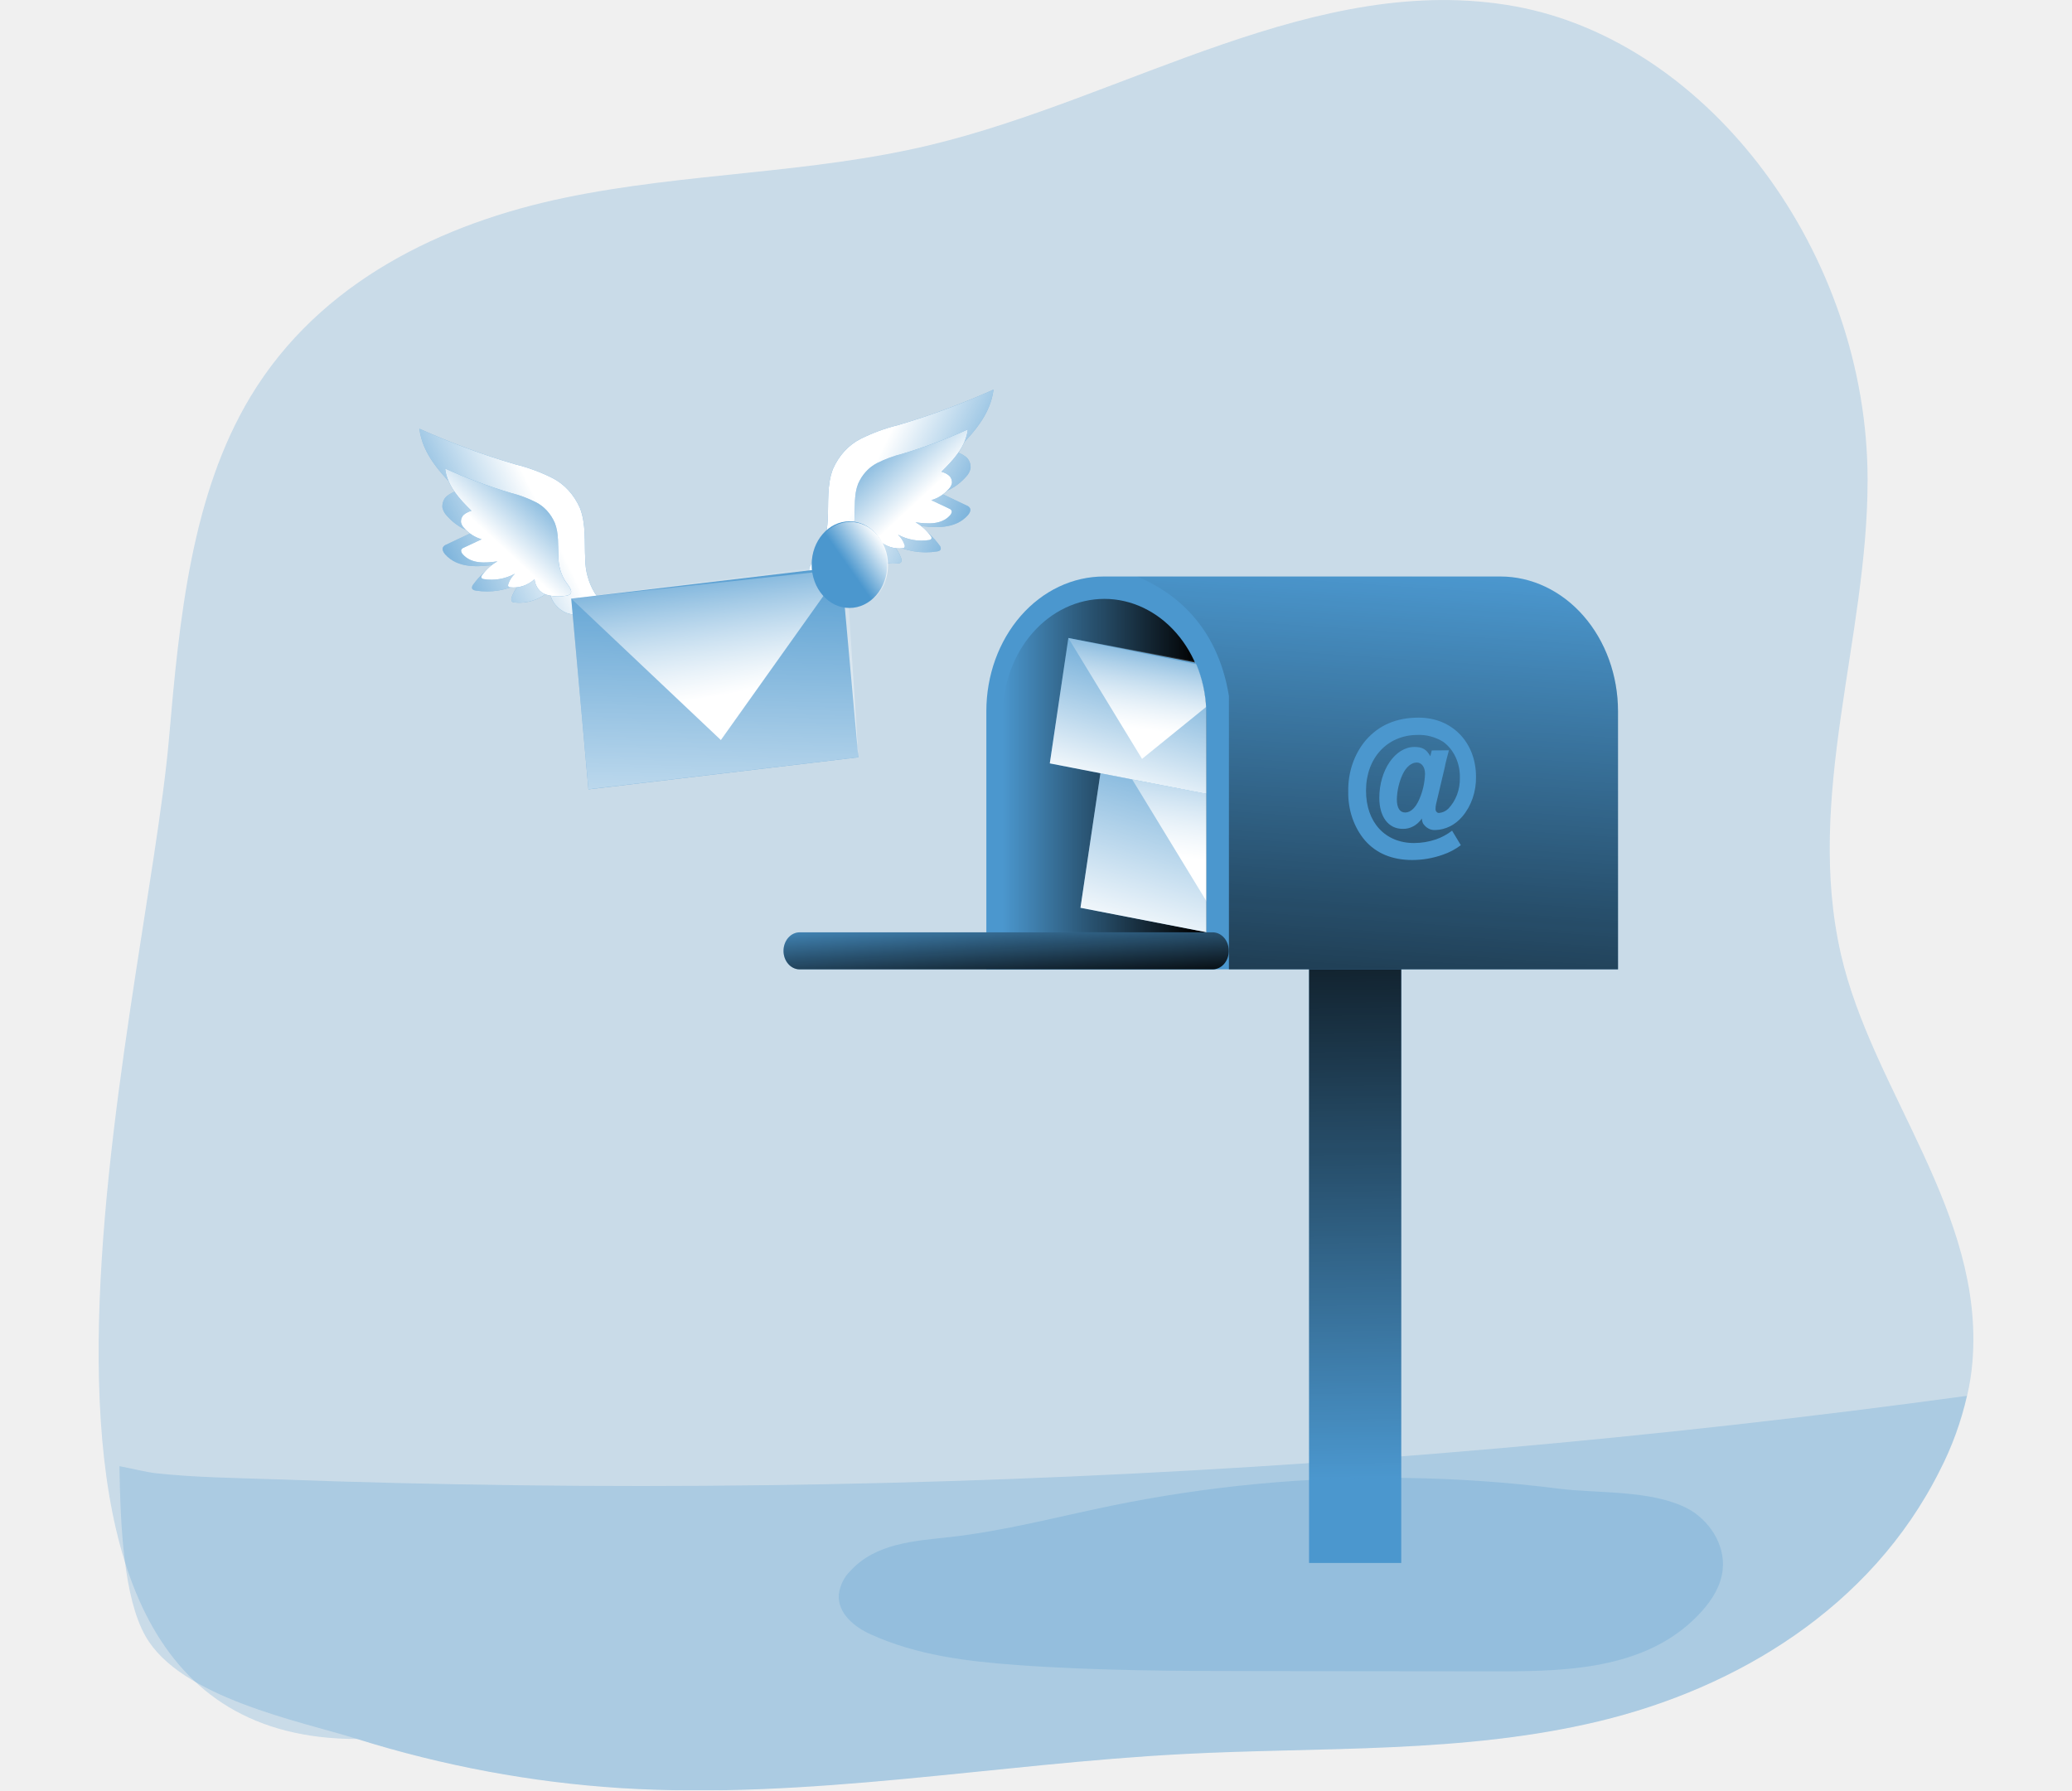
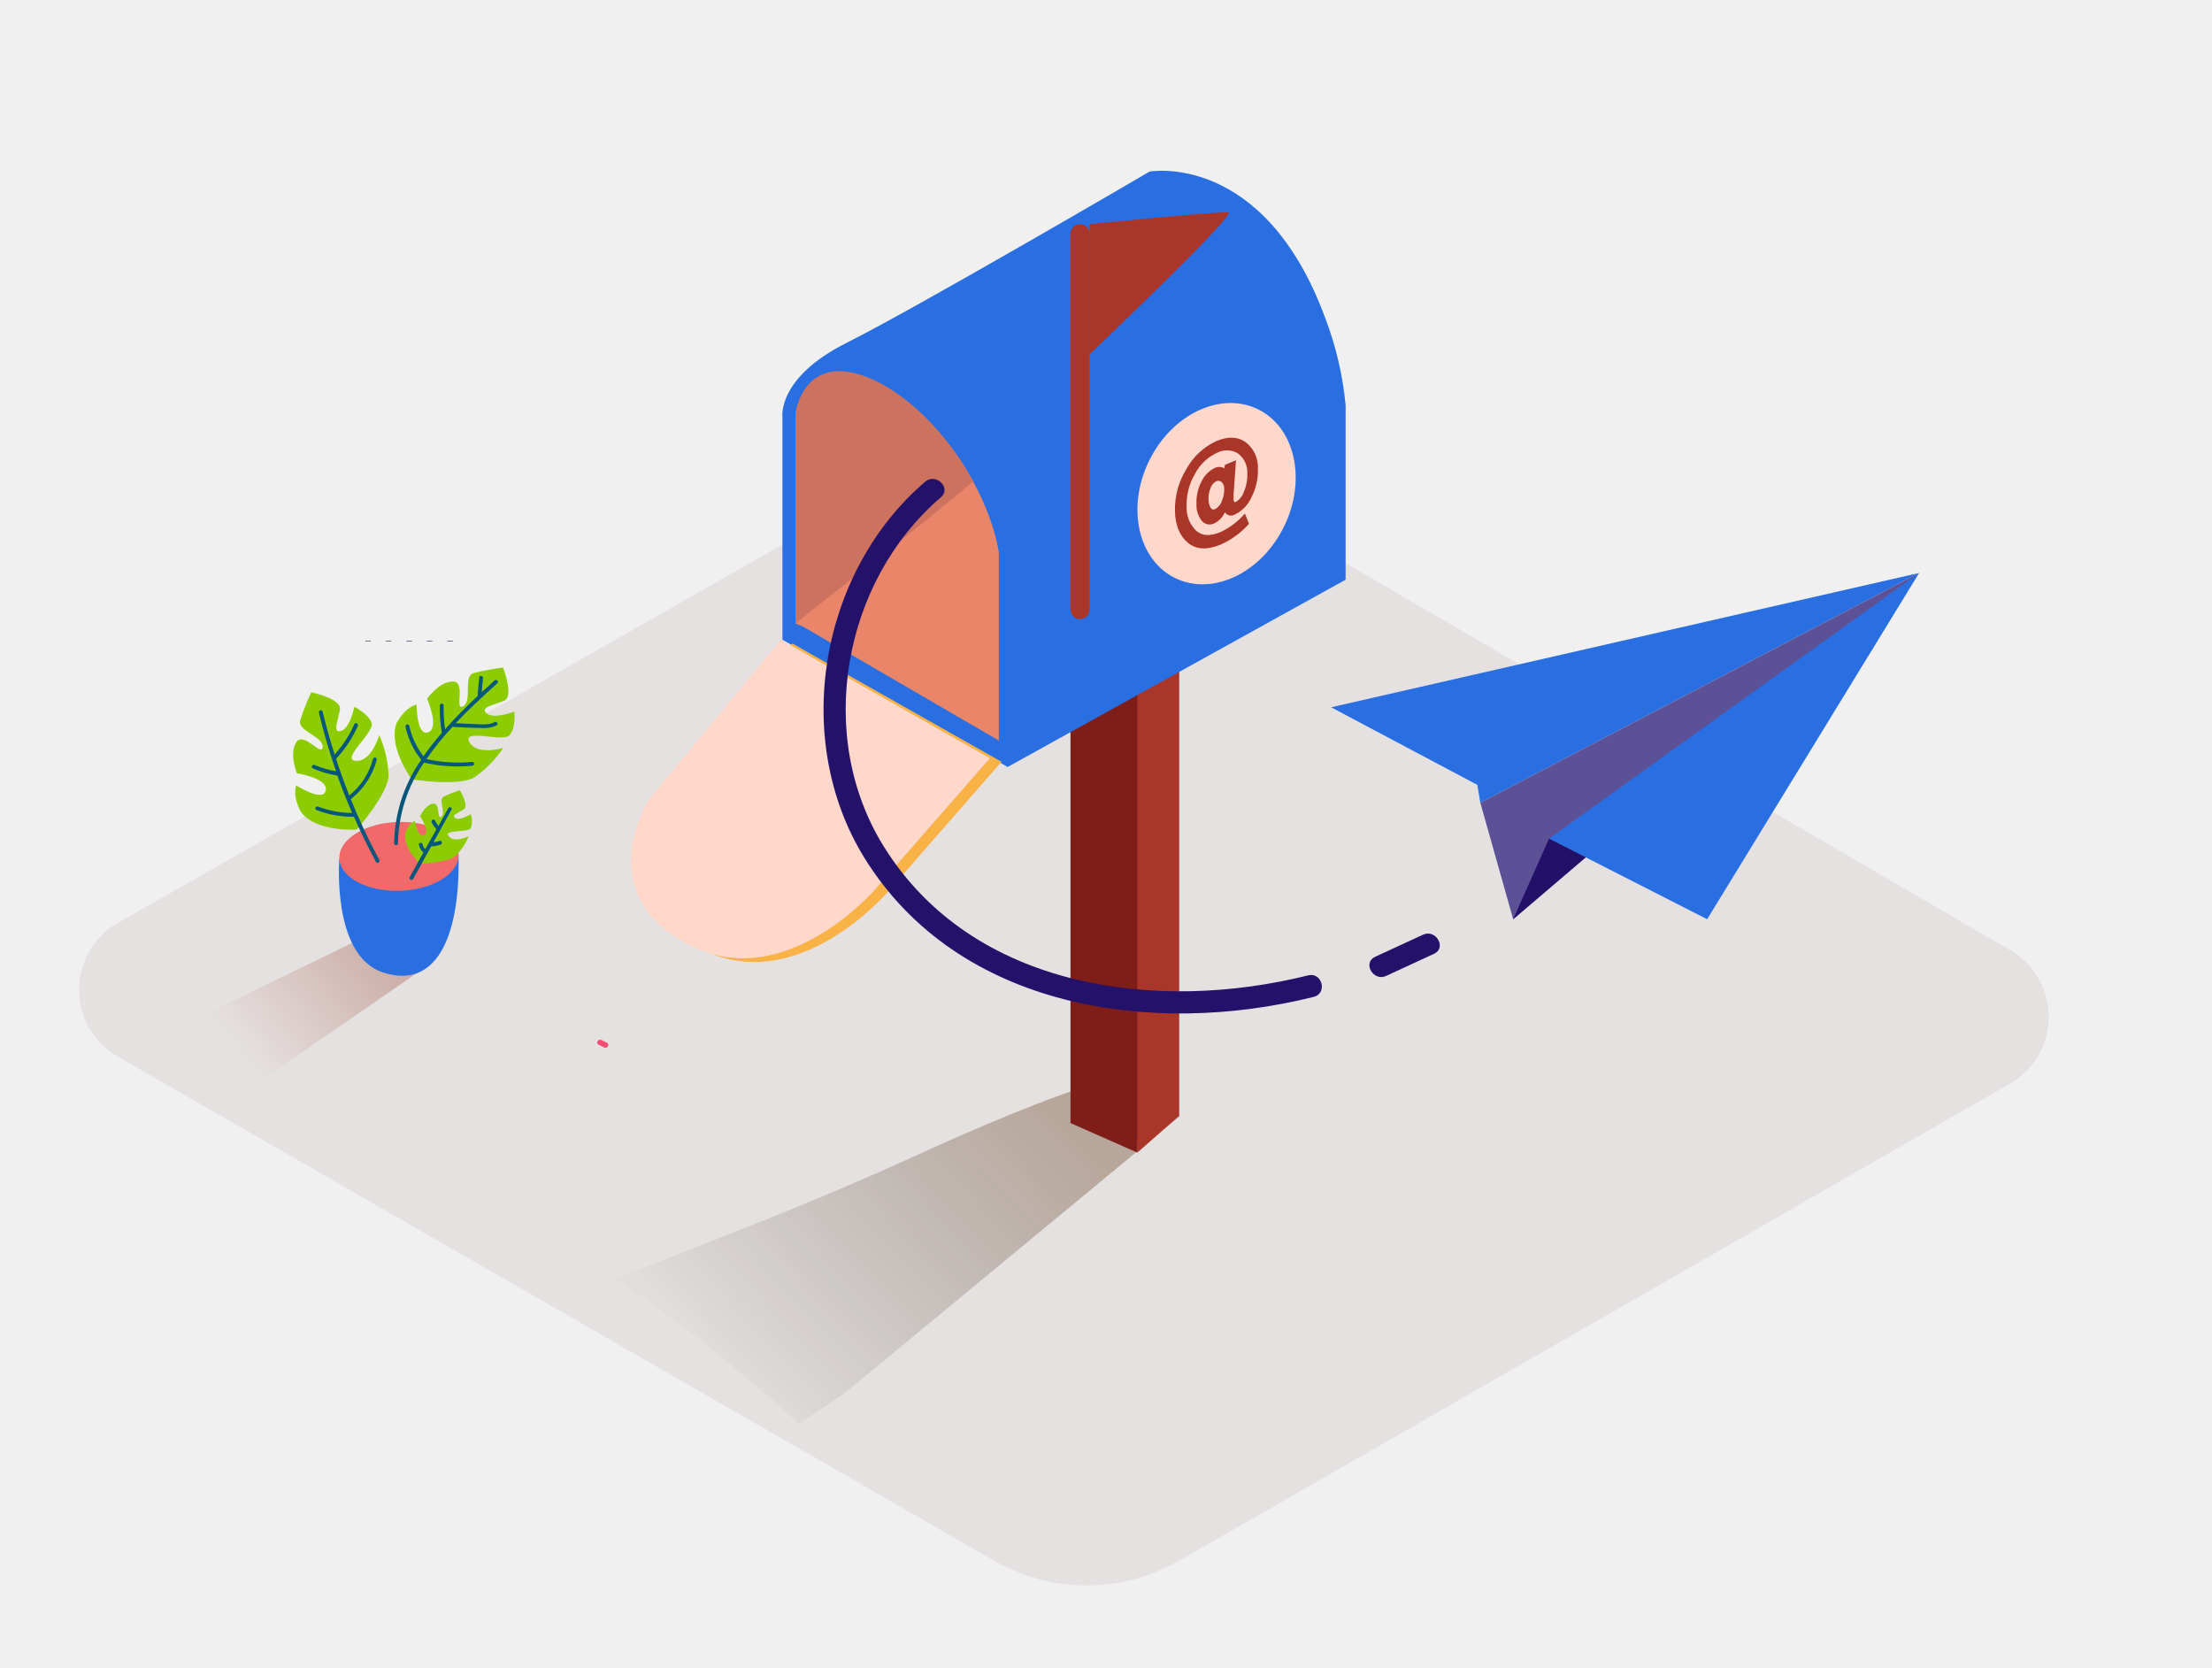
- <svg xmlns="http://www.w3.org/2000/svg" width="537" height="464" viewBox="0 0 537 464" fill="none">
-   <g clip-path="url(#clip0_6_201)">
-     <path opacity="0.24" d="M511.204 352.876C510.962 355.882 510.494 358.858 509.803 361.772C508.25 368.534 505.891 375.018 502.791 381.04C484.873 416.889 449.774 437.613 414.47 446.091C379.166 454.569 342.694 452.707 306.671 454.602C258.005 457.128 209.47 466.494 160.804 463.422C137.735 461.942 114.866 457.679 92.576 450.705C-14.905 450.705 37.645 262.54 43.817 191.205C46.478 160.472 49.597 128.262 64.9 102.839C82.996 72.77 115.042 57.762 146.396 51.243C177.751 44.724 210.039 45.056 241.179 37.562C292.114 25.316 341.35 -7.707 392.742 1.659C443.163 10.897 484.051 65.887 484.023 124.441C484.023 165.514 467.767 206.352 477.095 247.254C485.209 282.783 514.323 314.233 511.204 352.876Z" fill="#4B97CE" />
-     <path opacity="0.24" d="M509.766 361.771C508.213 368.533 505.853 375.017 502.754 381.04C484.836 416.889 449.737 437.613 414.432 446.091C379.128 454.569 342.657 452.707 306.634 454.601C257.968 457.128 209.432 466.494 160.766 463.422C137.71 461.939 114.854 457.676 92.576 450.705C77.636 446.049 46.767 440 37.729 424.083C32.08 414.181 31.193 395.63 30.959 380.001C34.34 380.612 37.701 381.532 40.651 381.853C50.652 382.924 60.773 383.031 70.802 383.384C92.047 384.162 113.299 384.683 134.557 384.947C219.215 385.982 303.811 382.792 388.344 375.377C428.905 371.816 469.379 367.281 509.766 361.771Z" fill="#4B97CE" />
-     <path d="M363.161 236.153H339.267V405.082H363.161V236.153Z" fill="#4B97CE" />
-     <path d="M363.161 236.153H339.267V405.082H363.161V236.153Z" fill="url(#paint0_linear_6_201)" />
-     <path d="M419.335 184.3V251.236H255.633V184.3C255.633 179.716 256.422 175.176 257.953 170.94C259.485 166.705 261.73 162.857 264.559 159.617C267.389 156.377 270.748 153.808 274.444 152.058C278.14 150.307 282.101 149.409 286.101 149.414H388.867C396.942 149.411 404.687 153.085 410.4 159.627C416.114 166.168 419.327 175.043 419.335 184.3Z" fill="#4B97CE" />
-     <path d="M286.222 155.216C293.213 155.216 299.918 158.4 304.861 164.067C309.804 169.734 312.581 177.42 312.581 185.435V250.84H259.863V185.435C259.863 177.42 262.64 169.734 267.583 164.067C272.527 158.4 279.231 155.216 286.222 155.216Z" fill="url(#paint1_linear_6_201)" />
-     <path d="M419.344 184.29V251.225H318.501V180.372C315.485 161.864 304.122 153.354 294.766 149.436H388.886C396.956 149.43 404.697 153.098 410.409 159.634C416.12 166.17 419.334 175.038 419.344 184.29Z" fill="url(#paint2_linear_6_201)" />
-     <path d="M314.281 241.634H207.257C204.941 241.634 203.064 243.784 203.064 246.435C203.064 249.087 204.941 251.236 207.257 251.236H314.281C316.596 251.236 318.473 249.087 318.473 246.435C318.473 243.784 316.596 241.634 314.281 241.634Z" fill="#4B97CE" />
-     <path d="M314.281 241.634H207.257C204.941 241.634 203.064 243.784 203.064 246.435C203.064 249.087 204.941 251.236 207.257 251.236H314.281C316.596 251.236 318.473 249.087 318.473 246.435C318.473 243.784 316.596 241.634 314.281 241.634Z" fill="url(#paint3_linear_6_201)" />
-     <path opacity="0.24" d="M287.922 390.267C274.018 393.125 260.218 396.807 246.165 398.37C237.033 399.387 226.958 399.912 220.348 407.191C218.766 408.725 217.719 410.86 217.397 413.207C217.024 418.249 221.608 421.77 225.717 423.612C237.687 429.039 250.703 430.591 263.561 431.533C284.495 433.053 305.485 433.085 326.466 433.107L388.96 433.171C407.401 433.171 427.878 432.314 441.1 417.553C443.714 414.63 446.02 411.034 446.469 406.848C447.197 400.126 442.734 393.789 437.365 390.973C428.028 386.092 414.087 387.109 403.928 385.814C390.719 384.144 377.457 383.22 364.142 383.041C338.593 382.694 313.073 385.113 287.922 390.267Z" fill="#4B97CE" />
-     <path d="M375.515 194.459C375.291 195.315 374.581 197.917 374.441 198.859L372.2 208.343C372.1 208.758 372.05 209.186 372.051 209.617C372.039 209.761 372.055 209.906 372.098 210.041C372.141 210.177 372.209 210.301 372.299 210.403C372.388 210.505 372.495 210.583 372.614 210.633C372.732 210.682 372.859 210.7 372.984 210.687C373.847 210.621 374.67 210.247 375.337 209.617C376.321 208.603 377.101 207.356 377.622 205.962C378.142 204.568 378.392 203.061 378.353 201.545C378.393 199.708 378.019 197.891 377.269 196.267C376.518 194.644 375.416 193.269 374.067 192.275C372.023 191.012 369.722 190.391 367.401 190.477C359.539 190.477 354.03 196.461 354.03 204.917C354.03 213.117 358.978 218.491 366.467 218.491C368.395 218.491 370.313 218.174 372.163 217.549C373.642 217.032 375.048 216.271 376.336 215.29L378.605 219.047C377.164 220.13 375.59 220.964 373.937 221.52C371.378 222.427 368.715 222.888 366.037 222.89C360.79 222.89 356.7 221.178 353.749 217.806C352.334 216.134 351.223 214.156 350.481 211.988C349.739 209.819 349.38 207.503 349.426 205.174C349.372 202.718 349.746 200.273 350.526 197.984C351.307 195.696 352.479 193.609 353.974 191.847C357.4 187.919 361.901 185.992 367.681 185.992C376.355 185.992 382.536 192.414 382.536 201.321C382.569 203.22 382.273 205.108 381.666 206.876C381.059 208.643 380.152 210.255 378.997 211.618C377.167 213.789 374.665 215.047 372.032 215.119C371.419 215.169 370.805 215.043 370.245 214.751C369.686 214.46 369.199 214.012 368.829 213.449C368.63 213.046 368.518 212.595 368.502 212.132C367.913 212.999 367.153 213.694 366.285 214.161C365.417 214.627 364.465 214.853 363.507 214.819C359.819 214.819 357.475 211.661 357.475 206.791C357.475 199.576 361.611 193.592 366.56 193.592C368.642 193.592 369.688 194.191 370.697 195.99L371.07 194.491L375.515 194.459ZM367.839 207.144C368.74 205.101 369.246 202.859 369.324 200.571C369.324 198.816 368.465 197.628 367.167 197.628C365.869 197.628 364.45 198.698 363.516 200.7C362.599 202.683 362.088 204.879 362.022 207.123C362.022 209.381 362.769 210.58 364.189 210.58C365.608 210.58 366.906 209.317 367.839 207.144Z" fill="#4B97CE" />
-     <path d="M151.672 144.865C151.448 140.412 151.905 135.744 150.309 131.677C148.785 128.206 146.257 125.451 143.156 123.884C140.074 122.342 136.865 121.159 133.576 120.351C125.125 117.858 116.815 114.773 108.692 111.113C109.514 117.772 114.295 122.76 118.693 127.17C117.695 127.421 116.746 127.878 115.891 128.519C115.471 128.849 115.136 129.302 114.919 129.831C114.702 130.36 114.613 130.945 114.659 131.527C114.849 132.357 115.252 133.103 115.817 133.668C117.654 135.77 119.961 137.251 122.484 137.95L115.639 141.161C115.309 141.271 115.02 141.505 114.818 141.825C114.519 142.435 114.92 143.173 115.359 143.666C118.646 147.348 123.903 146.963 128.431 146.331C126.201 147.549 124.228 149.31 122.652 151.491C122.54 151.61 122.453 151.757 122.398 151.92C122.343 152.083 122.321 152.259 122.334 152.433C122.437 152.85 122.876 152.99 123.268 153.054C127.29 153.7 131.389 152.997 135.07 151.031C133.988 152.01 133.146 153.293 132.624 154.756C132.546 154.92 132.506 155.104 132.506 155.291C132.506 155.478 132.546 155.662 132.624 155.826C132.812 156.026 133.059 156.137 133.315 156.137C136.606 156.505 139.897 155.417 142.512 153.097C142.624 155.794 144.622 157.999 146.854 158.877C149.131 159.583 151.509 159.762 153.847 159.402C158.516 159.027 155.715 155.944 154.118 153.664C152.55 151.079 151.698 148.013 151.672 144.865Z" fill="#4B97CE" />
-     <path d="M151.672 144.865C151.448 140.412 151.905 135.744 150.309 131.677C148.785 128.206 146.257 125.451 143.156 123.884C140.074 122.342 136.865 121.159 133.576 120.351C125.125 117.858 116.815 114.773 108.692 111.113C109.514 117.772 114.295 122.76 118.693 127.17C117.695 127.421 116.746 127.878 115.891 128.519C115.471 128.849 115.136 129.302 114.919 129.831C114.702 130.36 114.613 130.945 114.659 131.527C114.849 132.357 115.252 133.103 115.817 133.668C117.654 135.77 119.961 137.251 122.484 137.95L115.639 141.161C115.309 141.271 115.02 141.505 114.818 141.825C114.519 142.435 114.92 143.173 115.359 143.666C118.646 147.348 123.903 146.963 128.431 146.331C126.201 147.549 124.228 149.31 122.652 151.491C122.54 151.61 122.453 151.757 122.398 151.92C122.343 152.083 122.321 152.259 122.334 152.433C122.437 152.85 122.876 152.99 123.268 153.054C127.29 153.7 131.389 152.997 135.07 151.031C133.988 152.01 133.146 153.293 132.624 154.756C132.546 154.92 132.506 155.104 132.506 155.291C132.506 155.478 132.546 155.662 132.624 155.826C132.812 156.026 133.059 156.137 133.315 156.137C136.606 156.505 139.897 155.417 142.512 153.097C142.624 155.794 144.622 157.999 146.854 158.877C149.131 159.583 151.509 159.762 153.847 159.402C158.516 159.027 155.715 155.944 154.118 153.664C152.55 151.079 151.698 148.013 151.672 144.865Z" fill="url(#paint4_linear_6_201)" />
-     <path d="M144.725 144.522C144.576 141.482 144.884 138.292 143.791 135.52C142.755 133.136 141.024 131.243 138.898 130.168C136.795 129.116 134.605 128.305 132.362 127.748C126.586 126.048 120.908 123.938 115.359 121.433C115.91 125.982 119.15 129.386 122.185 132.383C121.519 132.564 120.887 132.88 120.317 133.315C120.029 133.539 119.799 133.849 119.651 134.21C119.504 134.572 119.443 134.972 119.477 135.37C119.603 135.935 119.877 136.443 120.261 136.826C121.52 138.259 123.095 139.273 124.818 139.759L120.149 141.964C119.92 142.04 119.719 142.202 119.58 142.424C119.374 142.842 119.654 143.345 119.953 143.677C122.203 146.203 125.798 145.935 128.917 145.496C127.393 146.333 126.045 147.538 124.967 149.029C124.89 149.11 124.831 149.21 124.794 149.321C124.757 149.433 124.742 149.552 124.752 149.671C124.818 149.95 125.117 150.046 125.369 150.089C128.118 150.538 130.922 150.058 133.436 148.708C132.698 149.38 132.123 150.257 131.765 151.256C131.681 151.502 131.606 151.812 131.765 152.016C131.827 152.083 131.9 152.136 131.98 152.171C132.06 152.206 132.146 152.222 132.232 152.219C134.482 152.475 136.734 151.736 138.525 150.153C138.628 151.07 138.963 151.932 139.489 152.632C140.015 153.332 140.709 153.84 141.485 154.092C143.042 154.573 144.667 154.696 146.266 154.456C149.487 154.199 147.526 152.09 146.452 150.528C145.362 148.771 144.76 146.678 144.725 144.522Z" fill="#4B97CE" />
-     <path d="M144.725 144.522C144.576 141.482 144.884 138.292 143.791 135.52C142.755 133.136 141.024 131.243 138.898 130.168C136.795 129.116 134.605 128.305 132.362 127.748C126.586 126.048 120.908 123.938 115.359 121.433C115.91 125.982 119.15 129.386 122.185 132.383C121.519 132.564 120.887 132.88 120.317 133.315C120.029 133.539 119.799 133.849 119.651 134.21C119.504 134.572 119.443 134.972 119.477 135.37C119.603 135.935 119.877 136.443 120.261 136.826C121.52 138.259 123.095 139.273 124.818 139.759L120.149 141.964C119.92 142.04 119.719 142.202 119.58 142.424C119.374 142.842 119.654 143.345 119.953 143.677C122.203 146.203 125.798 145.935 128.917 145.496C127.393 146.333 126.045 147.538 124.967 149.029C124.89 149.11 124.831 149.21 124.794 149.321C124.757 149.433 124.742 149.552 124.752 149.671C124.818 149.95 125.117 150.046 125.369 150.089C128.118 150.538 130.922 150.058 133.436 148.708C132.698 149.38 132.123 150.257 131.765 151.256C131.681 151.502 131.606 151.812 131.765 152.016C131.827 152.083 131.9 152.136 131.98 152.171C132.06 152.206 132.146 152.222 132.232 152.219C134.482 152.475 136.734 151.736 138.525 150.153C138.628 151.07 138.963 151.932 139.489 152.632C140.015 153.332 140.709 153.84 141.485 154.092C143.042 154.573 144.667 154.696 146.266 154.456C149.487 154.199 147.526 152.09 146.452 150.528C145.362 148.771 144.76 146.678 144.725 144.522Z" fill="url(#paint5_linear_6_201)" />
-     <path d="M214.521 134.738C214.745 130.285 214.288 125.618 215.875 121.55C217.399 118.074 219.931 115.315 223.037 113.747C226.12 112.208 229.329 111.025 232.617 110.214C241.065 107.721 249.372 104.635 257.491 100.976C256.679 107.624 251.936 112.612 247.5 117.033C248.499 117.284 249.449 117.745 250.302 118.392C250.725 118.716 251.064 119.167 251.281 119.695C251.498 120.223 251.586 120.809 251.534 121.39C251.354 122.222 250.953 122.971 250.386 123.531C248.546 125.629 246.24 127.11 243.719 127.812L250.554 131.024C250.889 131.135 251.182 131.373 251.385 131.698C251.684 132.308 251.273 133.047 250.843 133.529C247.547 137.222 242.29 136.836 237.724 136.194C239.954 137.42 241.925 139.183 243.504 141.364C243.619 141.48 243.707 141.627 243.761 141.791C243.814 141.956 243.832 142.132 243.812 142.306C243.719 142.713 243.28 142.852 242.878 142.917C238.857 143.564 234.759 142.866 231.076 140.904C232.163 141.881 233.009 143.165 233.532 144.629C233.614 144.792 233.657 144.977 233.657 145.165C233.657 145.352 233.614 145.537 233.532 145.7C233.441 145.801 233.332 145.88 233.213 145.931C233.095 145.983 232.968 146.006 232.841 145.999C229.551 146.368 226.261 145.285 223.644 142.97C223.541 145.668 221.533 147.873 219.311 148.751C217.032 149.447 214.656 149.622 212.318 149.264C207.593 148.9 210.45 145.807 212.047 143.527C213.774 141.086 214.362 137.778 214.521 134.738Z" fill="#4B97CE" />
-     <path d="M214.521 134.738C214.745 130.285 214.288 125.618 215.875 121.55C217.399 118.074 219.931 115.315 223.037 113.747C226.12 112.208 229.329 111.025 232.617 110.214C241.065 107.721 249.372 104.635 257.491 100.976C256.679 107.624 251.936 112.612 247.5 117.033C248.499 117.284 249.449 117.745 250.302 118.392C250.725 118.716 251.064 119.167 251.281 119.695C251.498 120.223 251.586 120.809 251.534 121.39C251.354 122.222 250.953 122.971 250.386 123.531C248.546 125.629 246.24 127.11 243.719 127.812L250.554 131.024C250.889 131.135 251.182 131.373 251.385 131.698C251.684 132.308 251.273 133.047 250.843 133.529C247.547 137.222 242.29 136.836 237.724 136.194C239.954 137.42 241.925 139.183 243.504 141.364C243.619 141.48 243.707 141.627 243.761 141.791C243.814 141.956 243.832 142.132 243.812 142.306C243.719 142.713 243.28 142.852 242.878 142.917C238.857 143.564 234.759 142.866 231.076 140.904C232.163 141.881 233.009 143.165 233.532 144.629C233.614 144.792 233.657 144.977 233.657 145.165C233.657 145.352 233.614 145.537 233.532 145.7C233.441 145.801 233.332 145.88 233.213 145.931C233.095 145.983 232.968 146.006 232.841 145.999C229.551 146.368 226.261 145.285 223.644 142.97C223.541 145.668 221.533 147.873 219.311 148.751C217.032 149.447 214.656 149.622 212.318 149.264C207.593 148.9 210.45 145.807 212.047 143.527C213.774 141.086 214.362 137.778 214.521 134.738Z" fill="url(#paint6_linear_6_201)" />
-     <path d="M221.468 134.396C221.617 131.356 221.309 128.166 222.402 125.383C223.442 123.002 225.171 121.11 227.295 120.03C229.398 118.981 231.588 118.174 233.831 117.622C239.605 115.911 245.284 113.798 250.834 111.295C250.274 115.845 247.034 119.26 243.999 122.257C244.665 122.432 245.298 122.744 245.866 123.177C246.155 123.402 246.385 123.712 246.535 124.073C246.684 124.434 246.747 124.835 246.716 125.233C246.587 125.802 246.31 126.314 245.922 126.699C244.666 128.134 243.09 129.145 241.366 129.622L246.034 131.837C246.261 131.909 246.459 132.068 246.595 132.287C246.8 132.705 246.52 133.218 246.231 133.55C243.98 136.066 240.385 135.798 237.267 135.37C238.79 136.203 240.135 137.409 241.207 138.902C241.286 138.981 241.347 139.081 241.385 139.193C241.422 139.305 241.435 139.426 241.422 139.545C241.357 139.823 241.058 139.919 240.806 139.962C238.057 140.405 235.255 139.925 232.738 138.581C233.481 139.25 234.059 140.128 234.419 141.129C234.474 141.244 234.502 141.373 234.502 141.504C234.502 141.635 234.474 141.763 234.419 141.878C234.356 141.948 234.281 142.003 234.2 142.04C234.118 142.077 234.031 142.095 233.943 142.092C231.694 142.34 229.448 141.597 227.659 140.016C227.554 140.933 227.218 141.795 226.693 142.497C226.167 143.198 225.474 143.709 224.699 143.966C223.139 144.448 221.51 144.568 219.909 144.319C216.687 144.073 218.658 141.953 219.731 140.401C220.819 138.642 221.423 136.551 221.468 134.396Z" fill="#4B97CE" />
-     <path d="M221.468 134.396C221.617 131.356 221.309 128.166 222.402 125.383C223.442 123.002 225.171 121.11 227.295 120.03C229.398 118.981 231.588 118.174 233.831 117.622C239.605 115.911 245.284 113.798 250.834 111.295C250.274 115.845 247.034 119.26 243.999 122.257C244.665 122.432 245.298 122.744 245.866 123.177C246.155 123.402 246.385 123.712 246.535 124.073C246.684 124.434 246.747 124.835 246.716 125.233C246.587 125.802 246.31 126.314 245.922 126.699C244.666 128.134 243.09 129.145 241.366 129.622L246.034 131.837C246.261 131.909 246.459 132.068 246.595 132.287C246.8 132.705 246.52 133.218 246.231 133.55C243.98 136.066 240.385 135.798 237.267 135.37C238.79 136.203 240.135 137.409 241.207 138.902C241.286 138.981 241.347 139.081 241.385 139.193C241.422 139.305 241.435 139.426 241.422 139.545C241.357 139.823 241.058 139.919 240.806 139.962C238.057 140.405 235.255 139.925 232.738 138.581C233.481 139.25 234.059 140.128 234.419 141.129C234.474 141.244 234.502 141.373 234.502 141.504C234.502 141.635 234.474 141.763 234.419 141.878C234.356 141.948 234.281 142.003 234.2 142.04C234.118 142.077 234.031 142.095 233.943 142.092C231.694 142.34 229.448 141.597 227.659 140.016C227.554 140.933 227.218 141.795 226.693 142.497C226.167 143.198 225.474 143.709 224.699 143.966C223.139 144.448 221.51 144.568 219.909 144.319C216.687 144.073 218.658 141.953 219.731 140.401C220.819 138.642 221.423 136.551 221.468 134.396Z" fill="url(#paint7_linear_6_201)" />
-     <path d="M217.994 146.851L148.049 155.151L152.512 204.578L222.457 196.277L217.994 146.851Z" fill="#4B97CE" />
-     <path d="M222.458 196.268L152.512 204.564L148.049 155.141L219.274 146.053L222.458 196.268Z" fill="url(#paint8_linear_6_201)" />
-     <path d="M148.049 155.141L186.827 191.804L218.321 147.541L148.049 155.141Z" fill="url(#paint9_linear_6_201)" />
-     <path d="M220.152 157.571C225.561 157.571 229.946 152.544 229.946 146.342C229.946 140.14 225.561 135.113 220.152 135.113C214.742 135.113 210.357 140.14 210.357 146.342C210.357 152.544 214.742 157.571 220.152 157.571Z" fill="#4B97CE" />
-     <path d="M220.348 157.721C225.757 157.721 230.142 152.694 230.142 146.492C230.142 140.29 225.757 135.263 220.348 135.263C214.938 135.263 210.553 140.29 210.553 146.492C210.553 152.694 214.938 157.721 220.348 157.721Z" fill="url(#paint10_linear_6_201)" />
-     <mask id="mask0_6_201" style="mask-type:luminance" maskUnits="userSpaceOnUse" x="250" y="155" width="63" height="96">
-       <path d="M250.432 237.534L312.647 250.583V185.178C312.637 177.171 309.855 169.496 304.913 163.838C299.971 158.18 293.272 155.002 286.288 155.002C271.721 155.002 257.715 171.765 257.715 188.454L250.432 237.534Z" fill="white" />
-     </mask>
-     <g mask="url(#mask0_6_201)">
-       <path d="M349.559 203.014L286.627 190.785L280.051 235.26L342.983 247.489L349.559 203.014Z" fill="#4B97CE" />
-       <path d="M342.965 247.511L280.022 235.276L286.605 190.809L350.827 202.702L342.965 247.511Z" fill="url(#paint11_linear_6_201)" />
-       <path d="M286.605 190.809L312.74 233.681L349.678 203.74L286.605 190.809Z" fill="url(#paint12_linear_6_201)" />
-       <path d="M322.868 174.278L276.893 165.344L272.089 197.84L318.064 206.774L322.868 174.278Z" fill="#4B97CE" />
-       <path d="M318.053 206.791L272.076 197.852L276.885 165.364L323.795 174.056L318.053 206.791Z" fill="url(#paint13_linear_6_201)" />
-       <path d="M276.885 165.364L295.98 196.686L322.955 174.816L276.885 165.364Z" fill="url(#paint14_linear_6_201)" />
+ <svg xmlns="http://www.w3.org/2000/svg" viewBox="0 0 400 300" width="406" height="306" class="illustration styles_illustrationTablet__1DWOa">
+   <defs>
+     <linearGradient id="linear-gradient" x1="126.76" y1="249.2" x2="186.77" y2="192.75" gradientUnits="userSpaceOnUse">
+       <stop offset="0" stop-opacity="0" />
+       <stop offset="0.99" stop-color="#552800" />
+     </linearGradient>
+     <linearGradient id="linear-gradient-2" x1="82.14" y1="156.98" x2="42.99" y2="188.85" gradientUnits="userSpaceOnUse">
+       <stop offset="0" stop-color="#d4a397" />
+       <stop offset="1" stop-color="#fff" />
+     </linearGradient>
+   </defs>
+   <g style="isolation: isolate;">
+     <g id="Layer_2" data-name="Layer 2">
+       <path d="M21.33,166.12,177.55,77.21a25.05,25.05,0,0,1,25,.13l161,93.75a13.92,13.92,0,0,1-.07,24.11L213.23,281.47a33.57,33.57,0,0,1-33.46,0L21.28,190.29A13.92,13.92,0,0,1,21.33,166.12Z" fill="#e5e1e1" />
+       <path d="M144.53,256.7l8.35-5.65,60.5-50-14.32-6.15c-8.59,2.3-24,9-32,12.65-11.81,5.44-23.77,10.37-35.87,15.13q-10.05,4-20.13,7.88C123.1,238.14,133.9,247.3,144.53,256.7Z" opacity="0.32" fill="url(#linear-gradient)" />
+       <line x1="81.39" y1="115.26" x2="81.39" y2="115.12" fill="none" stroke="#61587d" />
+       <line x1="77.68" y1="115.26" x2="77.68" y2="115.12" fill="none" stroke="#61587d" />
+       <line x1="70.27" y1="115.12" x2="70.27" y2="115.26" fill="none" stroke="#61587d" />
+       <line x1="73.98" y1="115.26" x2="73.98" y2="115.12" fill="none" stroke="#61587d" />
+       <line x1="66.56" y1="115.12" x2="66.56" y2="115.26" fill="none" stroke="#61587d" />
+       <polyline points="205.67 207.67 193.58 202.33 193.58 110 209.46 104.33" fill="#7f1d18" />
+       <polyline points="213.24 92.33 213.24 201 205.67 207.67 205.67 103" fill="#aa3529" />
+       <path d="M141.49,114.93V74.72s-1.06-7.14,11.64-13.49,54.76-30.95,54.76-30.95,20.63-3.7,31.74,26.45a59.73,59.73,0,0,1,3.7,15.8v31.55l-61.11,33.86Z" fill="#296fe1" />
+       <path d="M143.85,112V74.19s1.32-10.58,12.17-6.88,22.22,18.25,24.6,31.74v34.12l-35.45-20.63" fill="#e98669" />
+       <rect x="193.58" y="39.8" width="3.44" height="71.42" rx="1.72" ry="1.72" fill="#aa3529" />
+       <path d="M197,39.8s23.54-2.38,25.13-2.12S197,63.35,197,63.35" fill="#aa3529" />
+       <path d="M143.28,115.61l-23.81,28.83s-10.85,16.67,6.88,26.19,34.39-10.32,34.39-10.32L181.11,137Z" fill="#f9b246" />
+       <path d="M141.2,114.93l-23.81,28.83s-10.85,16.67,6.88,26.19,34.39-10.32,34.39-10.32L179,136.36Z" fill="#ffd7cb" />
+       <path d="M176,86.31c-4.86-8.93-12.57-16.6-20-19.15C145.17,63.46,143.85,74,143.85,74v38C155.85,102.38,161.62,98.28,176,86.31Z" fill="#cd725f" />
+       <ellipse cx="219.98" cy="88.51" rx="17" ry="13.57" transform="translate(43.29 246.64) rotate(-63.74)" fill="#ffd7cb" />
+       <path d="M225.25,79.21a5.73,5.73,0,0,1,2.22,4.88,10.46,10.46,0,0,1-1.16,5.07,6.2,6.2,0,0,1-3,3.13,1.36,1.36,0,0,1-1.82-.39,4,4,0,0,1-1.92,2,1.85,1.85,0,0,1-2.21-.42,4.51,4.51,0,0,1-1-3.13,8,8,0,0,1,.93-4.06,5.08,5.08,0,0,1,2.42-2.43,1.78,1.78,0,0,1,1.68.08l.12-.63,2-.82-.44,6.08c0,.41,0,.77,0,1.07s.15.49.43.37a3.33,3.33,0,0,0,1.42-1.79,7.26,7.26,0,0,0,.63-3.26,4.26,4.26,0,0,0-1.64-3.68,3.81,3.81,0,0,0-3.8-.16,8.46,8.46,0,0,0-4,3.79,11,11,0,0,0-1.54,5.9,5.87,5.87,0,0,0,1.67,4.36c1.07,1,2.54,1.1,4.42.32a13.29,13.29,0,0,0,4.46-3.37l.74,1.85a15.08,15.08,0,0,1-5.14,3.77c-2.46,1-4.43.9-5.92-.35s-2.27-3.16-2.33-5.73A13.88,13.88,0,0,1,214.58,84,11.73,11.73,0,0,1,220,79Q223.12,77.7,225.25,79.21ZM220.9,89.93a4.91,4.91,0,0,0,.48-2.22,1.63,1.63,0,0,0-.46-1.28.89.89,0,0,0-1-.14,2.11,2.11,0,0,0-1,1.17,4.73,4.73,0,0,0-.38,2.08,3,3,0,0,0,.35,1.48.6.6,0,0,0,.81.31,2.56,2.56,0,0,0,1.23-1.4" fill="#aa3529" />
+       <polygon points="267.15 141.18 240.71 127.15 347.04 102.86 267.69 144.42 267.15 141.18" fill="#296fe1" />
+       <polygon points="267.69 144.42 273.63 165.47 347.04 102.86 267.69 144.42" fill="#5c5196" />
+       <polygon points="280.11 150.9 308.71 165.47 347.04 102.86 280.11 150.9" fill="#296fe1" />
+       <polygon points="280.11 150.9 273.63 165.47 286.75 154.28 280.11 150.9" fill="#231069" />
+       <path d="M236.56,175.62c-27.26,6.81-60.68,2.55-76.75-23.31-12.47-20.05-7.4-47.95,10.32-63.12,2-1.68-.88-4.49-2.83-2.83-19.06,16.32-24.27,46.47-11,68,17,27.45,52.24,32.4,81.27,25.15C240.12,178.85,239.06,175,236.56,175.62Z" fill="#24116a" />
+       <path d="M257.32,168.27l-8.66,4c-2.33,1.08-.3,4.53,2,3.45l8.66-4C261.67,170.64,259.64,167.19,257.32,168.27Z" fill="#24116a" />
+       <path d="M109.75,187.8l-1-.5c-.57-.29-1.08.58-.5.86l1,.5C109.82,188.95,110.33,188.08,109.75,187.8Z" fill="#fa4e76" />
+       <path d="M65.75,168.76,30.5,185.88a108,108,0,0,0,16.37,9l31.47-21.71" fill="url(#linear-gradient-2)" style="mix-blend-mode: multiply;" />
+       <path d="M61.37,154.46S59.89,172,69.25,175.09s14-5.87,13.67-21.31" fill="#296fe1" />
+       <ellipse cx="72.14" cy="154.11" rx="10.78" ry="6.23" transform="translate(-4.86 2.37) rotate(-1.82)" fill="#f2696a" />
+       <path d="M74.46,140.18s-4.42-6-2.71-10.25c0,0,1.44-2.76,3.58-3.26,0,0,0,5.79,2.1,5s-.19-6.06-.19-6.06,2.17-3.14,4.65-3.12.17,5.41,1.87,4.48-.06-5.41,1.86-6a40.74,40.74,0,0,1,5.36-1s2,5.22.19,6-4.49,1.16-3.16,2.28,5-.33,5-.33.32,3-.88,4.29-8.62-1.28-7.25,1.23S91,134.49,91,134.49a19.87,19.87,0,0,1-5.22,5.33C82.92,141.52,74.46,140.18,74.46,140.18Z" fill="#8ccc00" />
+       <path d="M75.94,155.42s-3.15-2.92-2.63-5.53A4,4,0,0,1,75,147.66s.6,3.29,1.72,2.61-.76-3.42-.76-3.42.89-2,2.31-2.27.68,3.05,1.54,2.34-.61-3.06.41-3.61a23.53,23.53,0,0,1,2.93-1.16s1.69,2.75.75,3.41-2.43,1.14-1.55,1.63,2.78-.72,2.78-.72a3.87,3.87,0,0,1,0,2.53c-.54.88-5,.19-4,1.47s3.63,0,3.63,0a11.48,11.48,0,0,1-2.4,3.58C80.88,155.29,75.94,155.42,75.94,155.42Z" fill="#8ccc00" />
+       <path d="M64.5,149.26s-7.41.52-10.1-3.22c0,0-1.56-2.69-.83-4.77,0,0,4.87,3.14,5.34.91s-5.21-3.09-5.21-3.09-1.48-3.51-.13-5.6,4.66,2.76,4.78.83-4.6-2.85-4.07-4.8a40.74,40.74,0,0,1,2-5.08s5.48,1.12,5.19,3.08-1.44,4.41.22,3.89,2.38-4.35,2.38-4.35,2.67,1.32,3.14,3-5.72,6.58-2.86,6.77,4.23-4.64,4.23-4.64a19.87,19.87,0,0,1,1.69,7.27C70.18,142.86,64.5,149.26,64.5,149.26Z" fill="#8ccc00" />
+       <path d="M89.43,122.3l-2.31,2.11c.05-.84.13-1.68.23-2.52.06-.44-.63-.61-.68-.16q-.21,1.69-.3,3.38c-2,1.89-4,3.87-5.88,6a25,25,0,0,1-.26-4.28c0-.45-.69-.43-.7,0a25.76,25.76,0,0,0,.37,4.94A48.53,48.53,0,0,0,76.58,136,13.9,13.9,0,0,1,74,130.49c-.1-.44-.77-.23-.67.21a14.38,14.38,0,0,0,2.78,5.86l.07.06a27.12,27.12,0,0,0-4.91,15.13c0,.45.7.43.7,0a26.35,26.35,0,0,1,4.71-14.6,27.06,27.06,0,0,0,8.72.57c.45,0,.43-.74,0-.7a26.51,26.51,0,0,1-8.28-.5,50.89,50.89,0,0,1,4.7-5.83l.06,0c1.64.09,3.28.19,4.93.19a6,6,0,0,0,3-.45c.4-.22,0-.81-.37-.59-1.11.61-2.71.36-3.92.32-1,0-2.08-.08-3.12-.14,2.42-2.55,5-4.94,7.54-7.22C90.28,122.48,89.77,122,89.43,122.3Z" fill="#06577a" />
+       <path d="M68.13,136.64a.35.35,0,0,0-.68-.16,12.43,12.43,0,0,1-4.29,6.61q-1.3-3.27-2.39-6.62a21,21,0,0,0,3.93-5.94c.18-.41-.44-.75-.62-.33a20.42,20.42,0,0,1-3.57,5.49c-.81-2.56-1.54-5.14-2.17-7.76-.11-.44-.78-.23-.67.21q1.29,5.37,3.1,10.57a16.45,16.45,0,0,1-3.87-1.13c-.41-.18-.75.44-.33.62A17.21,17.21,0,0,0,61,139.48h0c.81,2.29,1.71,4.54,2.67,6.77a17,17,0,0,1-6.14-1.15c-.42-.16-.75.45-.33.62A17.9,17.9,0,0,0,64,146.94q1.82,4.16,4,8.18c.21.4.81,0,.59-.37a109.51,109.51,0,0,1-5.16-11h0A13.2,13.2,0,0,0,68.13,136.64Z" fill="#06577a" />
+       <path d="M81.12,145.31l-1.83,3.3a6.05,6.05,0,0,1-.64-1c-.21-.4-.8,0-.59.37a6.69,6.69,0,0,0,.85,1.25l0,0-2,3.57a1.43,1.43,0,0,1-.46-.83c-.07-.44-.77-.42-.7,0a2.21,2.21,0,0,0,.82,1.42l-2.48,4.47a.35.35,0,0,0,.62.33l3.27-5.9a5.24,5.24,0,0,0,1.7-.31c.42-.15.22-.83-.21-.67a4.67,4.67,0,0,1-1.08.24l3.31-6A.35.35,0,0,0,81.12,145.31Z" fill="#06577a" />
    </g>
  </g>
-   <defs>
-     <linearGradient id="paint0_linear_6_201" x1="351.835" y1="382.977" x2="349.479" y2="202.869" gradientUnits="userSpaceOnUse">
-       <stop stop-color="#010101" stop-opacity="0" />
-       <stop offset="0.95" stop-color="#010101" />
-     </linearGradient>
-     <linearGradient id="paint1_linear_6_201" x1="259.863" y1="203.065" x2="312.591" y2="203.065" gradientUnits="userSpaceOnUse">
-       <stop stop-color="#010101" stop-opacity="0" />
-       <stop offset="0.95" stop-color="#010101" />
-     </linearGradient>
-     <linearGradient id="paint2_linear_6_201" x1="359.735" y1="147.926" x2="347.194" y2="333.952" gradientUnits="userSpaceOnUse">
-       <stop stop-color="#010101" stop-opacity="0" />
-       <stop offset="0.95" stop-color="#010101" />
-     </linearGradient>
-     <linearGradient id="paint3_linear_6_201" x1="260.18" y1="234.922" x2="261.75" y2="258.19" gradientUnits="userSpaceOnUse">
-       <stop stop-color="#010101" stop-opacity="0" />
-       <stop offset="0.95" stop-color="#010101" />
-     </linearGradient>
-     <linearGradient id="paint4_linear_6_201" x1="107.124" y1="151.255" x2="143.272" y2="133.476" gradientUnits="userSpaceOnUse">
-       <stop stop-color="white" stop-opacity="0" />
-       <stop offset="0.95" stop-color="white" />
-     </linearGradient>
-     <linearGradient id="paint5_linear_6_201" x1="143.268" y1="121.144" x2="126.057" y2="139.688" gradientUnits="userSpaceOnUse">
-       <stop stop-color="white" stop-opacity="0" />
-       <stop offset="0.95" stop-color="white" />
-     </linearGradient>
-     <linearGradient id="paint6_linear_6_201" x1="259.06" y1="141.129" x2="222.911" y2="123.34" gradientUnits="userSpaceOnUse">
-       <stop stop-color="white" stop-opacity="0" />
-       <stop offset="0.95" stop-color="white" />
-     </linearGradient>
-     <linearGradient id="paint7_linear_6_201" x1="222.915" y1="111.017" x2="240.135" y2="129.55" gradientUnits="userSpaceOnUse">
-       <stop stop-color="white" stop-opacity="0" />
-       <stop offset="0.95" stop-color="white" />
-     </linearGradient>
-     <linearGradient id="paint8_linear_6_201" x1="186.014" y1="139.159" x2="182.984" y2="250.585" gradientUnits="userSpaceOnUse">
-       <stop stop-color="white" stop-opacity="0" />
-       <stop offset="0.95" stop-color="white" />
-     </linearGradient>
-     <linearGradient id="paint9_linear_6_201" x1="181.897" y1="141.927" x2="189.062" y2="181.954" gradientUnits="userSpaceOnUse">
-       <stop stop-color="white" stop-opacity="0" />
-       <stop offset="0.95" stop-color="white" />
-     </linearGradient>
-     <linearGradient id="paint10_linear_6_201" x1="219.862" y1="146.942" x2="229.505" y2="140.193" gradientUnits="userSpaceOnUse">
-       <stop stop-color="white" stop-opacity="0" />
-       <stop offset="0.95" stop-color="white" />
-     </linearGradient>
-     <linearGradient id="paint11_linear_6_201" x1="322.235" y1="186.573" x2="302.881" y2="250.911" gradientUnits="userSpaceOnUse">
-       <stop stop-color="white" stop-opacity="0" />
-       <stop offset="0.95" stop-color="white" />
-     </linearGradient>
-     <linearGradient id="paint12_linear_6_201" x1="319.022" y1="188.602" x2="314.118" y2="225.245" gradientUnits="userSpaceOnUse">
-       <stop stop-color="white" stop-opacity="0" />
-       <stop offset="0.95" stop-color="white" />
-     </linearGradient>
-     <linearGradient id="paint13_linear_6_201" x1="302.915" y1="162.275" x2="288.773" y2="209.277" gradientUnits="userSpaceOnUse">
-       <stop stop-color="white" stop-opacity="0" />
-       <stop offset="0.95" stop-color="white" />
-     </linearGradient>
-     <linearGradient id="paint14_linear_6_201" x1="300.559" y1="163.754" x2="296.98" y2="190.525" gradientUnits="userSpaceOnUse">
-       <stop stop-color="white" stop-opacity="0" />
-       <stop offset="0.95" stop-color="white" />
-     </linearGradient>
-     <clipPath id="clip0_6_201">
-       <rect width="537" height="464" fill="white" />
-     </clipPath>
-   </defs>
</svg>
